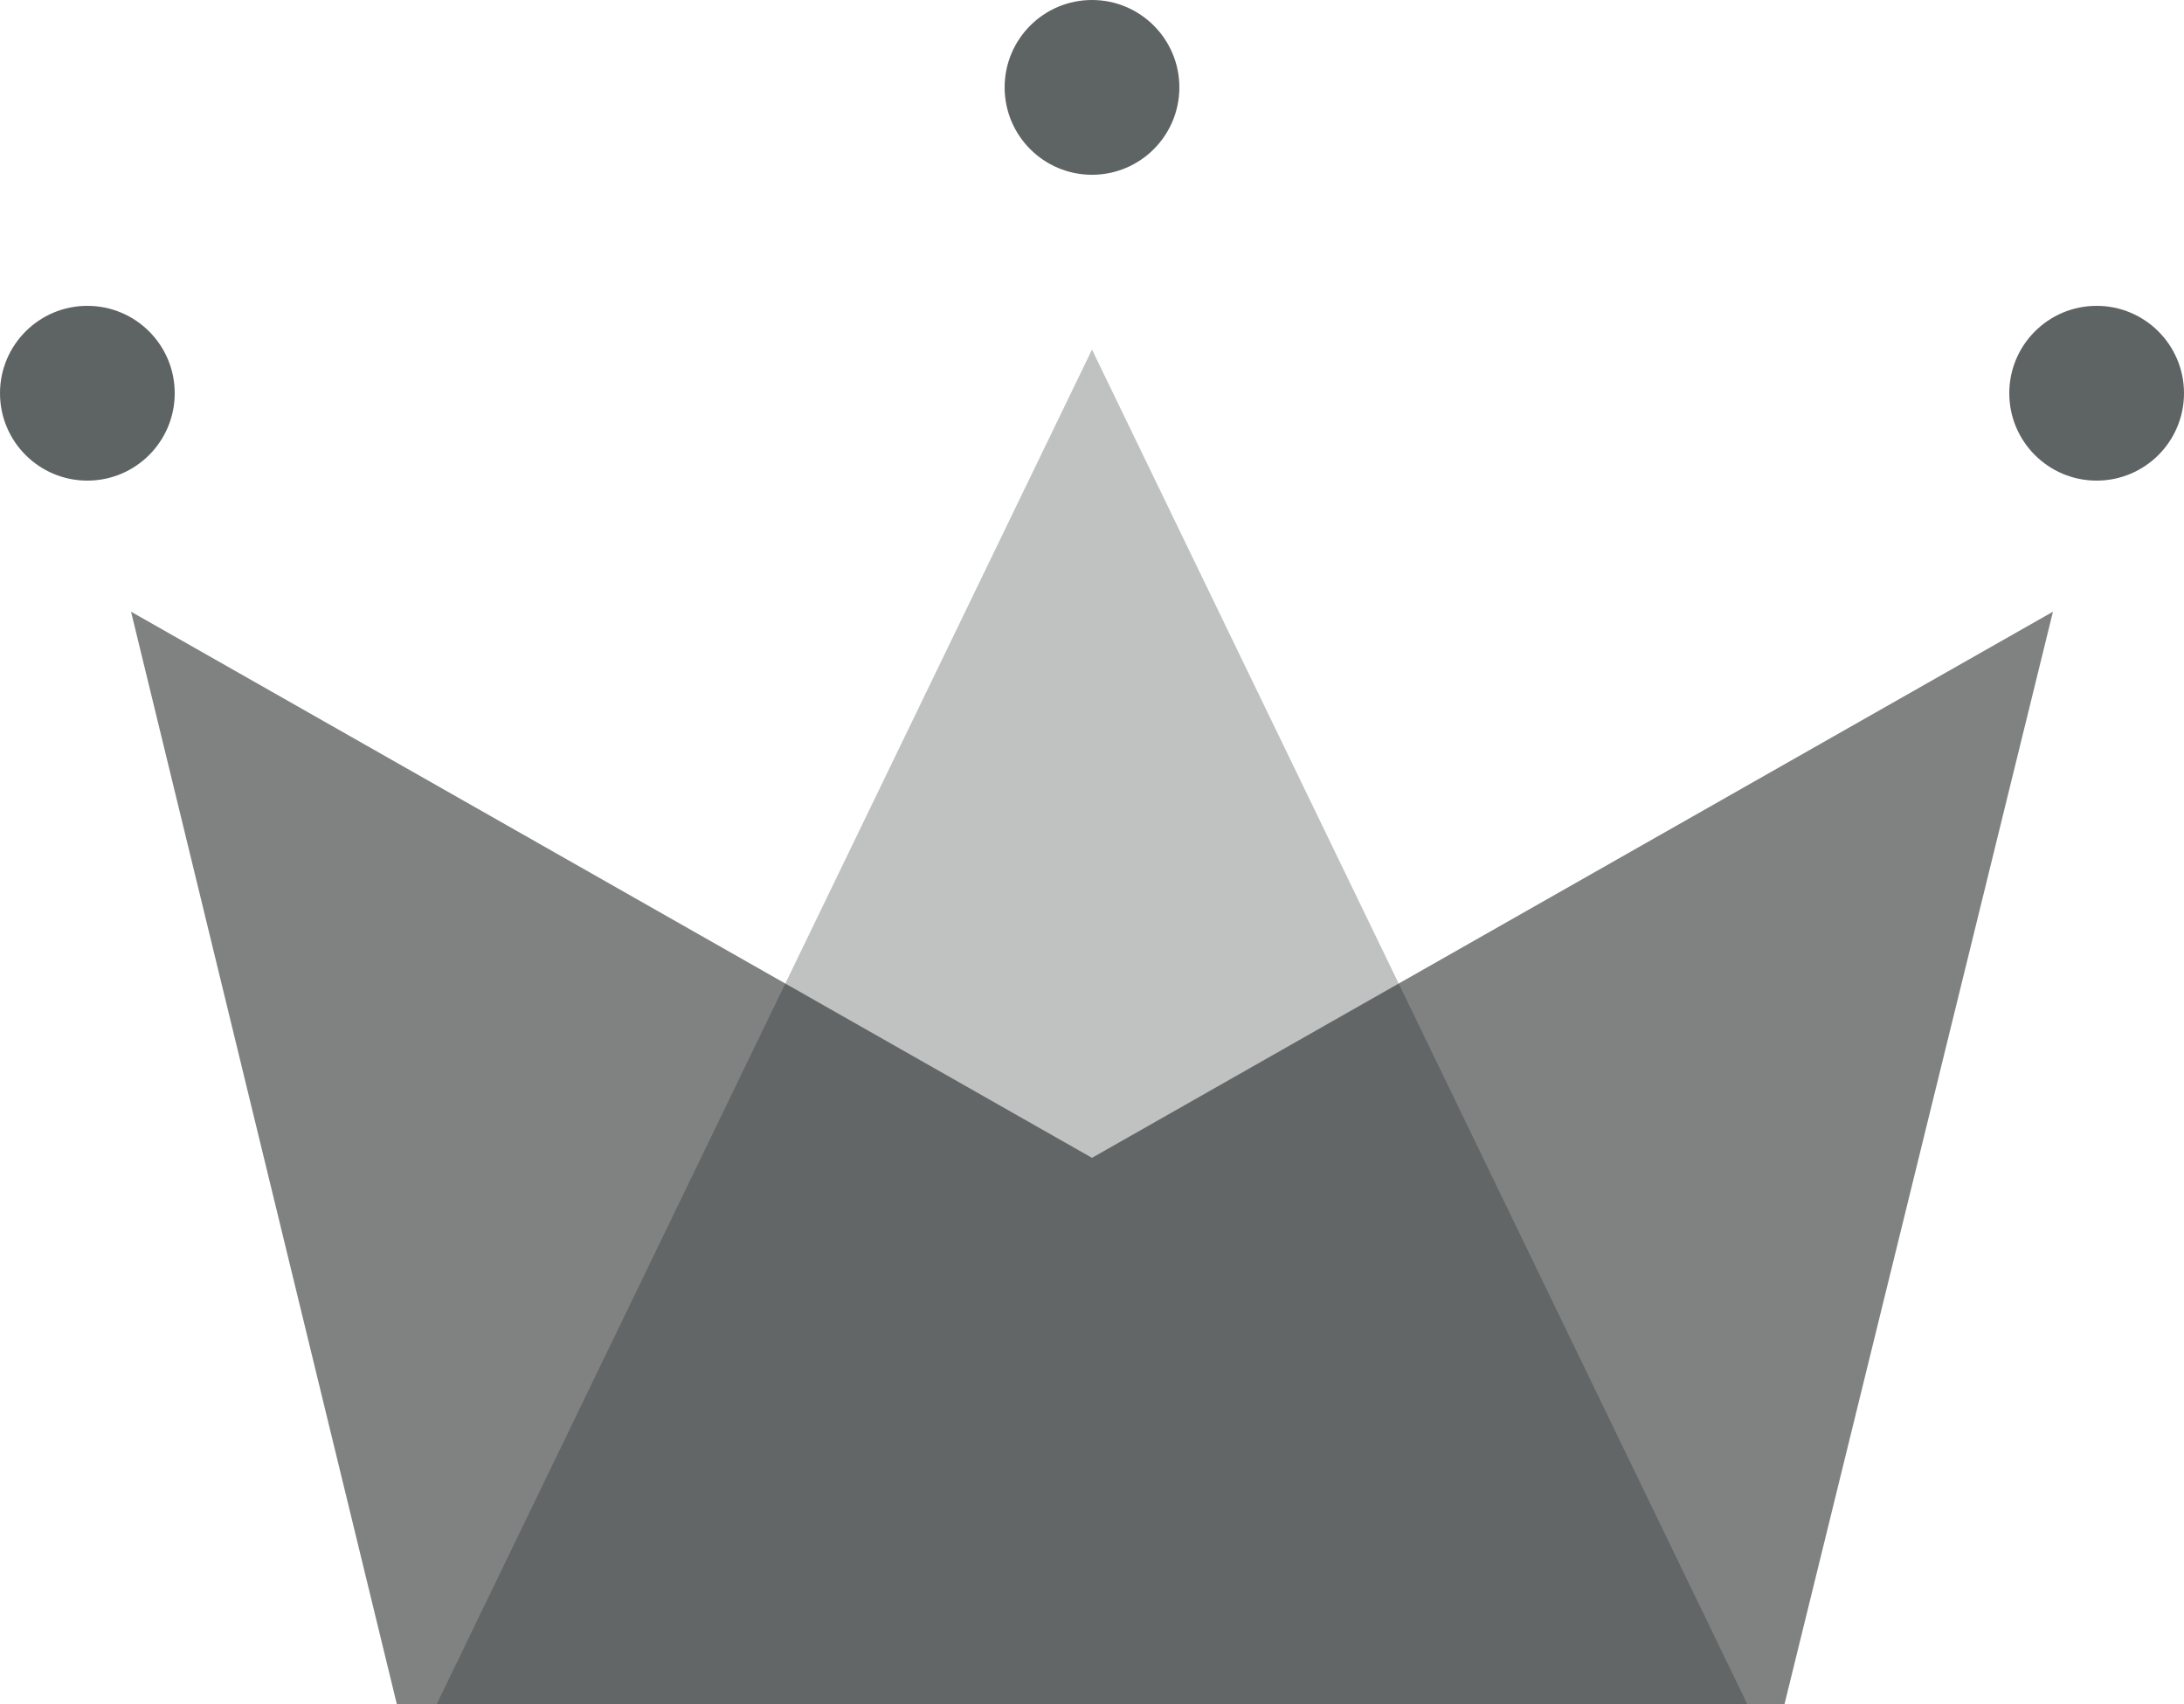
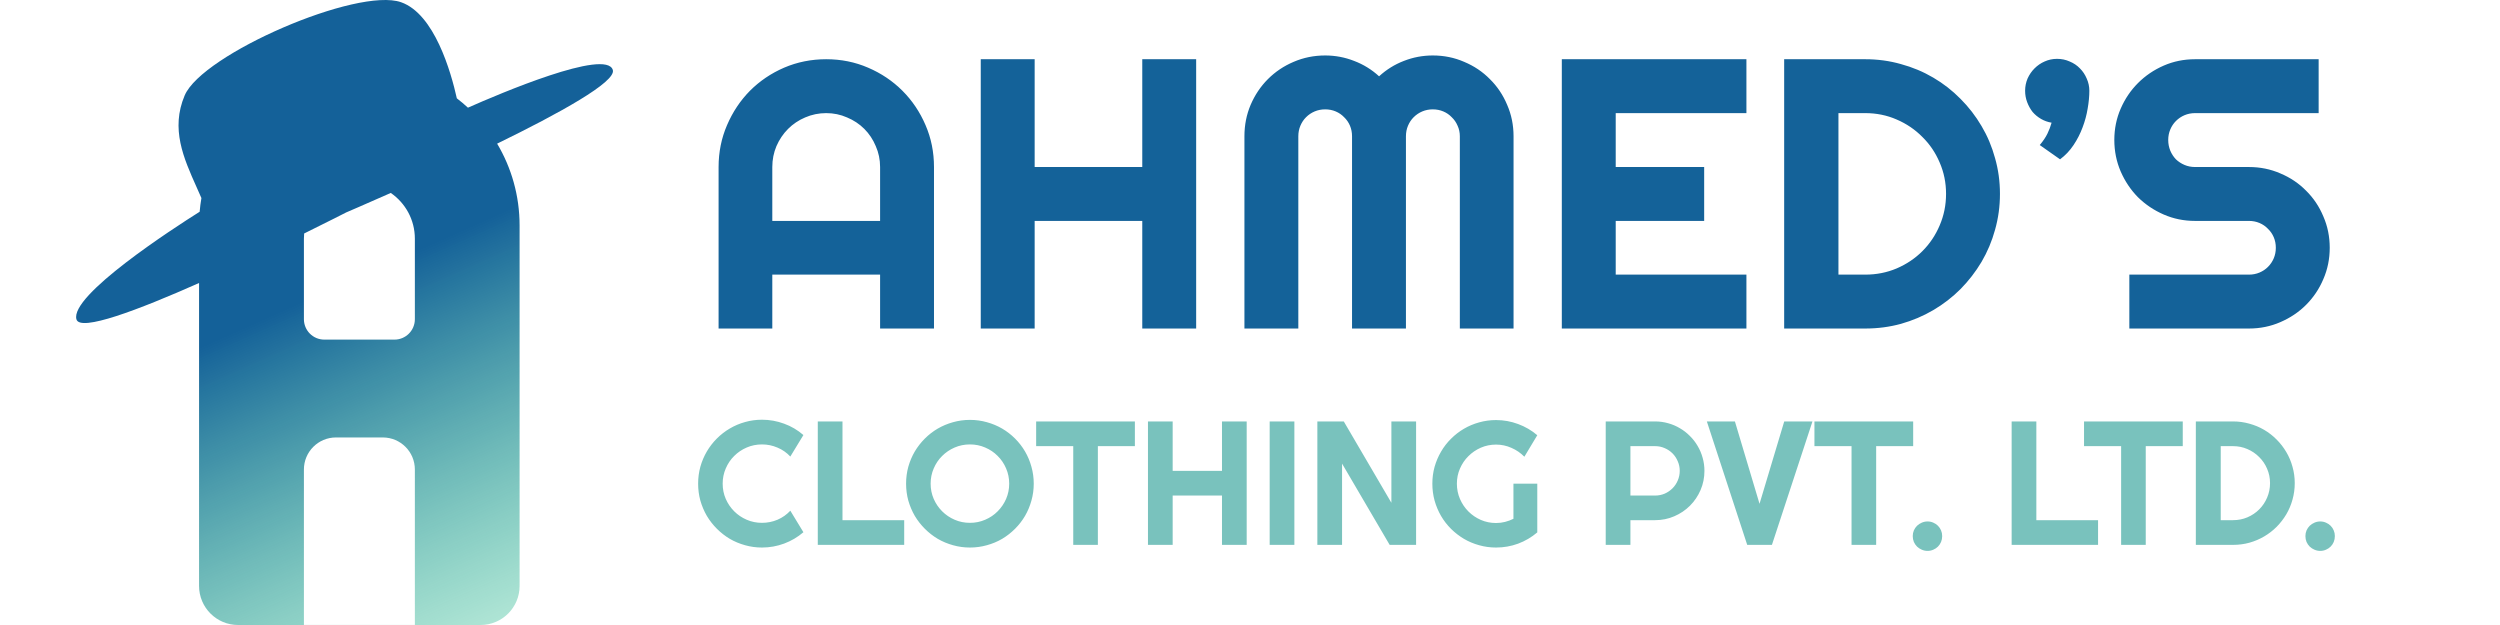
- <svg xmlns="http://www.w3.org/2000/svg" width="50px" height="39px" viewBox="0 0 50 39" version="1.1">
-   <g id="WiP" stroke="none" stroke-width="1" fill="none" fill-rule="evenodd">
-     <g id="Artboard" transform="translate(-90, -38)">
-       <g id="Group" transform="translate(90, 38)">
-         <polygon id="Rectangle" fill="#808282" points="3 14 25 26.5 47 14 40.855 39 9.084 39" />
-         <polygon id="Triangle" fill-opacity="0.263" fill="#101A1A" points="25 8 40 39 10 39" />
-         <circle id="Oval" fill="#5E6363" cx="2" cy="9" r="2" />
-         <circle id="Oval" fill="#5E6363" cx="25" cy="2" r="2" />
-         <circle id="Oval" fill="#5E6363" cx="48" cy="9" r="2" />
-       </g>
-     </g>
-   </g>
+ <svg xmlns="http://www.w3.org/2000/svg" width="120" height="30" viewBox="0 0 293 78" fill="none">
+   <path fill-rule="evenodd" clip-rule="evenodd" d="M47.512 12.27C46.778 8.971 44.721 1.739 40.552 0.277C35.113 -1.63 15.73 6.748 13.544 11.918C11.782 16.085 13.408 19.721 15.03 23.347C15.234 23.804 15.438 24.26 15.636 24.717C15.539 25.28 15.465 25.85 15.416 26.427C12.15 28.484 -0.834 36.881 0.042 39.859C0.505 41.431 7.714 38.707 15.343 35.318V73.126C15.343 75.818 17.525 78 20.216 78H50.472C53.163 78 55.345 75.818 55.345 73.126V28.146C55.345 24.413 54.322 20.918 52.542 17.927C60.307 14.138 67.426 10.21 66.98 8.732C66.16 6.012 52.802 11.708 48.899 13.438C48.455 13.029 47.992 12.639 47.512 12.27ZM28.458 29.138C31.608 27.586 33.706 26.51 33.706 26.51C33.706 26.51 35.948 25.554 39.269 24.079C41.084 25.327 42.275 27.419 42.275 29.789V39.838C42.275 41.244 41.135 42.384 39.729 42.384H30.974C29.568 42.384 28.428 41.244 28.428 39.838V29.789C28.428 29.569 28.438 29.352 28.458 29.138ZM32.428 54.594C30.219 54.594 28.428 56.385 28.428 58.594V77.994H42.275V58.594C42.275 56.385 40.484 54.594 38.275 54.594H32.428Z" fill="url(#paint0_linear)" />
+   <path d="M100.336 27.57V20.844C100.336 19.922 100.156 19.055 99.797 18.242C99.453 17.414 98.977 16.695 98.367 16.086C97.758 15.477 97.039 15 96.211 14.656C95.398 14.297 94.531 14.117 93.609 14.117C92.688 14.117 91.812 14.297 90.984 14.656C90.172 15 89.461 15.477 88.852 16.086C88.242 16.695 87.758 17.414 87.398 18.242C87.055 19.055 86.883 19.922 86.883 20.844V27.57H100.336ZM107.062 41H100.336V34.273H86.883V41H80.18V20.844C80.18 18.984 80.531 17.242 81.234 15.617C81.938 13.977 82.891 12.547 84.094 11.328C85.312 10.109 86.734 9.148 88.359 8.445C90 7.742 91.75 7.391 93.609 7.391C95.469 7.391 97.211 7.742 98.836 8.445C100.477 9.148 101.906 10.109 103.125 11.328C104.344 12.547 105.305 13.977 106.008 15.617C106.711 17.242 107.062 18.984 107.062 20.844V41ZM119.625 41H112.898V7.391H119.625V20.844H133.055V7.391H139.781V41H133.055V27.57H119.625V41ZM179.391 41H172.688V17C172.688 16.531 172.594 16.094 172.406 15.688C172.234 15.281 171.992 14.93 171.68 14.633C171.383 14.32 171.031 14.078 170.625 13.906C170.219 13.734 169.781 13.648 169.312 13.648C168.844 13.648 168.406 13.734 168 13.906C167.594 14.078 167.234 14.32 166.922 14.633C166.625 14.93 166.391 15.281 166.219 15.688C166.047 16.094 165.961 16.531 165.961 17V41H159.234V17C159.234 16.531 159.148 16.094 158.977 15.688C158.805 15.281 158.562 14.93 158.25 14.633C157.953 14.32 157.602 14.078 157.195 13.906C156.789 13.734 156.352 13.648 155.883 13.648C155.414 13.648 154.977 13.734 154.57 13.906C154.164 14.078 153.805 14.32 153.492 14.633C153.195 14.93 152.961 15.281 152.789 15.688C152.617 16.094 152.531 16.531 152.531 17V41H145.805V17C145.805 15.609 146.062 14.305 146.578 13.086C147.109 11.852 147.828 10.781 148.734 9.875C149.656 8.953 150.727 8.234 151.945 7.719C153.18 7.188 154.492 6.922 155.883 6.922C157.133 6.922 158.336 7.148 159.492 7.602C160.648 8.039 161.688 8.68 162.609 9.523C163.531 8.68 164.562 8.039 165.703 7.602C166.859 7.148 168.062 6.922 169.312 6.922C170.703 6.922 172.008 7.188 173.227 7.719C174.461 8.234 175.531 8.953 176.438 9.875C177.359 10.781 178.078 11.852 178.594 13.086C179.125 14.305 179.391 15.609 179.391 17V41ZM208.453 41H185.414V7.391H208.453V14.117H192.141V20.844H203.18V27.57H192.141V34.273H208.453V41ZM240.094 24.195C240.094 25.742 239.891 27.234 239.484 28.672C239.094 30.094 238.531 31.43 237.797 32.68C237.062 33.914 236.188 35.047 235.172 36.078C234.156 37.094 233.023 37.969 231.773 38.703C230.523 39.438 229.18 40.008 227.742 40.414C226.32 40.805 224.836 41 223.289 41H213.164V7.391H223.289C224.836 7.391 226.32 7.594 227.742 8C229.18 8.391 230.523 8.953 231.773 9.688C233.023 10.422 234.156 11.305 235.172 12.336C236.188 13.352 237.062 14.484 237.797 15.734C238.531 16.969 239.094 18.305 239.484 19.742C239.891 21.164 240.094 22.648 240.094 24.195ZM233.367 24.195C233.367 22.805 233.102 21.5 232.57 20.281C232.055 19.062 231.336 18 230.414 17.094C229.508 16.172 228.438 15.445 227.203 14.914C225.984 14.383 224.68 14.117 223.289 14.117H219.938V34.273H223.289C224.68 34.273 225.984 34.016 227.203 33.5C228.438 32.969 229.508 32.25 230.414 31.344C231.336 30.422 232.055 29.352 232.57 28.133C233.102 26.898 233.367 25.586 233.367 24.195ZM251.25 11.328C251.25 12.016 251.18 12.758 251.039 13.555C250.914 14.336 250.703 15.117 250.406 15.898C250.125 16.664 249.75 17.398 249.281 18.102C248.812 18.805 248.25 19.398 247.594 19.883L245.062 18.102C245.484 17.602 245.805 17.125 246.023 16.672C246.242 16.219 246.414 15.766 246.539 15.312C246.07 15.234 245.633 15.078 245.227 14.844C244.82 14.609 244.469 14.32 244.172 13.977C243.891 13.617 243.664 13.211 243.492 12.758C243.32 12.305 243.234 11.828 243.234 11.328C243.234 10.797 243.336 10.289 243.539 9.805C243.758 9.32 244.047 8.898 244.406 8.539C244.781 8.164 245.203 7.875 245.672 7.672C246.156 7.453 246.672 7.344 247.219 7.344C247.781 7.344 248.305 7.453 248.789 7.672C249.289 7.875 249.719 8.164 250.078 8.539C250.438 8.898 250.719 9.32 250.922 9.805C251.141 10.289 251.25 10.797 251.25 11.328ZM254.367 17.469C254.367 16.078 254.633 14.773 255.164 13.555C255.695 12.336 256.414 11.273 257.32 10.367C258.242 9.445 259.312 8.719 260.531 8.188C261.75 7.656 263.055 7.391 264.445 7.391H279.867V14.117H264.445C263.977 14.117 263.539 14.203 263.133 14.375C262.727 14.547 262.367 14.789 262.055 15.102C261.758 15.398 261.523 15.75 261.352 16.156C261.18 16.562 261.094 17 261.094 17.469C261.094 17.938 261.18 18.383 261.352 18.805C261.523 19.211 261.758 19.57 262.055 19.883C262.367 20.18 262.727 20.414 263.133 20.586C263.539 20.758 263.977 20.844 264.445 20.844H271.172C272.562 20.844 273.867 21.109 275.086 21.641C276.32 22.156 277.391 22.875 278.297 23.797C279.219 24.703 279.938 25.773 280.453 27.008C280.984 28.227 281.25 29.531 281.25 30.922C281.25 32.312 280.984 33.617 280.453 34.836C279.938 36.055 279.219 37.125 278.297 38.047C277.391 38.953 276.32 39.672 275.086 40.203C273.867 40.734 272.562 41 271.172 41H256.242V34.273H271.172C271.641 34.273 272.078 34.188 272.484 34.016C272.891 33.844 273.242 33.609 273.539 33.312C273.852 33 274.094 32.641 274.266 32.234C274.438 31.828 274.523 31.391 274.523 30.922C274.523 30.453 274.438 30.016 274.266 29.609C274.094 29.203 273.852 28.852 273.539 28.555C273.242 28.242 272.891 28 272.484 27.828C272.078 27.656 271.641 27.57 271.172 27.57H264.445C263.055 27.57 261.75 27.305 260.531 26.773C259.312 26.242 258.242 25.523 257.32 24.617C256.414 23.695 255.695 22.625 255.164 21.406C254.633 20.172 254.367 18.859 254.367 17.469Z" fill="#146299" />
+   <path d="M90.765 66.421C90.049 67.037 89.246 67.509 88.358 67.839C87.47 68.168 86.55 68.333 85.598 68.333C84.867 68.333 84.162 68.236 83.481 68.043C82.808 67.857 82.174 67.592 81.58 67.248C80.993 66.897 80.456 66.478 79.969 65.991C79.482 65.504 79.063 64.967 78.712 64.38C78.368 63.785 78.1 63.152 77.906 62.478C77.72 61.798 77.627 61.093 77.627 60.362C77.627 59.632 77.72 58.926 77.906 58.246C78.1 57.566 78.368 56.932 78.712 56.345C79.063 55.75 79.482 55.21 79.969 54.723C80.456 54.236 80.993 53.82 81.58 53.477C82.174 53.126 82.808 52.857 83.481 52.671C84.162 52.477 84.867 52.381 85.598 52.381C86.55 52.381 87.47 52.546 88.358 52.875C89.246 53.197 90.049 53.67 90.765 54.293L89.132 56.978C88.681 56.492 88.147 56.119 87.531 55.861C86.915 55.596 86.271 55.464 85.598 55.464C84.917 55.464 84.28 55.593 83.686 55.851C83.091 56.108 82.572 56.459 82.128 56.903C81.684 57.34 81.333 57.859 81.075 58.461C80.817 59.055 80.689 59.689 80.689 60.362C80.689 61.035 80.817 61.669 81.075 62.264C81.333 62.851 81.684 63.367 82.128 63.81C82.572 64.255 83.091 64.606 83.686 64.863C84.28 65.121 84.917 65.25 85.598 65.25C86.271 65.25 86.915 65.121 87.531 64.863C88.147 64.598 88.681 64.222 89.132 63.735L90.765 66.421ZM103.344 68H92.559V52.596H95.642V64.917H103.344V68ZM119.511 60.362C119.511 61.093 119.414 61.798 119.221 62.478C119.035 63.152 118.77 63.785 118.426 64.38C118.082 64.967 117.667 65.504 117.18 65.991C116.693 66.478 116.156 66.897 115.568 67.248C114.981 67.592 114.347 67.857 113.667 68.043C112.987 68.236 112.281 68.333 111.551 68.333C110.82 68.333 110.115 68.236 109.435 68.043C108.761 67.857 108.128 67.592 107.533 67.248C106.946 66.897 106.409 66.478 105.922 65.991C105.435 65.504 105.016 64.967 104.665 64.38C104.321 63.785 104.053 63.152 103.859 62.478C103.673 61.798 103.58 61.093 103.58 60.362C103.58 59.632 103.673 58.926 103.859 58.246C104.053 57.566 104.321 56.932 104.665 56.345C105.016 55.758 105.435 55.22 105.922 54.733C106.409 54.246 106.946 53.831 107.533 53.487C108.128 53.144 108.761 52.879 109.435 52.692C110.115 52.499 110.82 52.402 111.551 52.402C112.281 52.402 112.987 52.499 113.667 52.692C114.347 52.879 114.981 53.144 115.568 53.487C116.156 53.831 116.693 54.246 117.18 54.733C117.667 55.22 118.082 55.758 118.426 56.345C118.77 56.932 119.035 57.566 119.221 58.246C119.414 58.926 119.511 59.632 119.511 60.362ZM116.449 60.362C116.449 59.689 116.32 59.055 116.062 58.461C115.805 57.859 115.454 57.34 115.01 56.903C114.573 56.459 114.054 56.108 113.452 55.851C112.858 55.593 112.224 55.464 111.551 55.464C110.87 55.464 110.233 55.593 109.639 55.851C109.044 56.108 108.525 56.459 108.081 56.903C107.637 57.34 107.286 57.859 107.028 58.461C106.771 59.055 106.642 59.689 106.642 60.362C106.642 61.035 106.771 61.669 107.028 62.264C107.286 62.851 107.637 63.367 108.081 63.81C108.525 64.255 109.044 64.606 109.639 64.863C110.233 65.121 110.87 65.25 111.551 65.25C112.224 65.25 112.858 65.121 113.452 64.863C114.054 64.606 114.573 64.255 115.01 63.81C115.454 63.367 115.805 62.851 116.062 62.264C116.32 61.669 116.449 61.035 116.449 60.362ZM127.514 68H124.441V55.679H119.812V52.596H132.133V55.679H127.514V68ZM136.849 68H133.766V52.596H136.849V58.762H143.004V52.596H146.087V68H143.004V61.845H136.849V68ZM152.038 68H148.955V52.596H152.038V68ZM167.228 68H163.93L157.989 57.859V68H154.906V52.596H158.204L164.145 62.747V52.596H167.228V68ZM182.353 66.442C181.636 67.051 180.838 67.52 179.957 67.85C179.076 68.172 178.16 68.333 177.207 68.333C176.477 68.333 175.771 68.236 175.091 68.043C174.418 67.857 173.787 67.592 173.2 67.248C172.613 66.897 172.076 66.482 171.589 66.002C171.102 65.515 170.687 64.978 170.343 64.391C169.999 63.796 169.73 63.159 169.537 62.478C169.351 61.798 169.258 61.093 169.258 60.362C169.258 59.632 169.351 58.93 169.537 58.257C169.73 57.584 169.999 56.953 170.343 56.366C170.687 55.772 171.102 55.235 171.589 54.755C172.076 54.268 172.613 53.852 173.2 53.509C173.787 53.165 174.418 52.9 175.091 52.714C175.771 52.52 176.477 52.424 177.207 52.424C178.16 52.424 179.076 52.589 179.957 52.918C180.838 53.24 181.636 53.706 182.353 54.315L180.741 57C180.276 56.527 179.739 56.158 179.13 55.894C178.521 55.621 177.88 55.485 177.207 55.485C176.534 55.485 175.9 55.614 175.306 55.872C174.718 56.13 174.203 56.481 173.759 56.925C173.315 57.362 172.964 57.877 172.706 58.472C172.448 59.059 172.319 59.689 172.319 60.362C172.319 61.043 172.448 61.68 172.706 62.274C172.964 62.869 173.315 63.388 173.759 63.832C174.203 64.276 174.718 64.627 175.306 64.885C175.9 65.143 176.534 65.272 177.207 65.272C177.594 65.272 177.97 65.225 178.335 65.132C178.7 65.039 179.048 64.91 179.377 64.745V60.362H182.353V66.442ZM193.976 55.679V61.845H197.059C197.481 61.845 197.879 61.766 198.251 61.608C198.623 61.444 198.949 61.222 199.229 60.942C199.508 60.663 199.726 60.337 199.884 59.965C200.049 59.585 200.131 59.184 200.131 58.762C200.131 58.339 200.049 57.942 199.884 57.569C199.726 57.19 199.508 56.86 199.229 56.581C198.949 56.302 198.623 56.083 198.251 55.926C197.879 55.761 197.481 55.679 197.059 55.679H193.976ZM193.976 68H190.893V52.596H197.059C197.624 52.596 198.169 52.671 198.691 52.821C199.214 52.965 199.701 53.172 200.152 53.444C200.611 53.709 201.026 54.032 201.398 54.411C201.778 54.783 202.1 55.199 202.365 55.657C202.637 56.116 202.845 56.606 202.988 57.129C203.139 57.652 203.214 58.196 203.214 58.762C203.214 59.607 203.053 60.405 202.73 61.157C202.408 61.902 201.968 62.554 201.409 63.112C200.851 63.671 200.195 64.111 199.443 64.434C198.699 64.756 197.904 64.917 197.059 64.917H193.976V68ZM216.695 52.596L211.636 68H208.553L203.515 52.596H207.017L210.089 62.876L213.172 52.596H216.695ZM224.645 68H221.572V55.679H216.942V52.596H229.264V55.679H224.645V68ZM232.884 66.904C232.884 67.162 232.837 67.406 232.744 67.635C232.651 67.857 232.522 68.05 232.357 68.215C232.193 68.38 231.999 68.508 231.777 68.602C231.555 68.702 231.315 68.752 231.058 68.752C230.807 68.752 230.567 68.702 230.338 68.602C230.116 68.508 229.919 68.38 229.747 68.215C229.582 68.05 229.45 67.857 229.35 67.635C229.257 67.406 229.21 67.162 229.21 66.904C229.21 66.654 229.257 66.417 229.35 66.195C229.45 65.973 229.582 65.78 229.747 65.615C229.919 65.451 230.116 65.322 230.338 65.228C230.567 65.128 230.807 65.078 231.058 65.078C231.315 65.078 231.555 65.128 231.777 65.228C231.999 65.322 232.193 65.451 232.357 65.615C232.522 65.78 232.651 65.973 232.744 66.195C232.837 66.417 232.884 66.654 232.884 66.904ZM252.338 68H241.553V52.596H244.636V64.917H252.338V68ZM258.289 68H255.217V55.679H250.587V52.596H262.908V55.679H258.289V68ZM276.884 60.298C276.884 61.007 276.791 61.691 276.604 62.35C276.425 63.001 276.168 63.614 275.831 64.186C275.494 64.752 275.093 65.272 274.628 65.744C274.162 66.21 273.643 66.611 273.07 66.947C272.497 67.284 271.882 67.545 271.223 67.731C270.571 67.91 269.891 68 269.182 68H264.541V52.596H269.182C269.891 52.596 270.571 52.689 271.223 52.875C271.882 53.054 272.497 53.312 273.07 53.648C273.643 53.985 274.162 54.39 274.628 54.862C275.093 55.328 275.494 55.847 275.831 56.42C276.168 56.986 276.425 57.598 276.604 58.257C276.791 58.908 276.884 59.589 276.884 60.298ZM273.801 60.298C273.801 59.66 273.679 59.062 273.436 58.504C273.199 57.945 272.87 57.458 272.447 57.043C272.032 56.62 271.541 56.287 270.976 56.044C270.417 55.8 269.819 55.679 269.182 55.679H267.646V64.917H269.182C269.819 64.917 270.417 64.799 270.976 64.562C271.541 64.319 272.032 63.99 272.447 63.574C272.87 63.152 273.199 62.661 273.436 62.102C273.679 61.537 273.801 60.935 273.801 60.298ZM281.89 66.904C281.89 67.162 281.843 67.406 281.75 67.635C281.657 67.857 281.528 68.05 281.363 68.215C281.199 68.38 281.005 68.508 280.783 68.602C280.561 68.702 280.321 68.752 280.063 68.752C279.813 68.752 279.573 68.702 279.344 68.602C279.122 68.508 278.925 68.38 278.753 68.215C278.588 68.05 278.456 67.857 278.355 67.635C278.262 67.406 278.216 67.162 278.216 66.904C278.216 66.654 278.262 66.417 278.355 66.195C278.456 65.973 278.588 65.78 278.753 65.615C278.925 65.451 279.122 65.322 279.344 65.228C279.573 65.128 279.813 65.078 280.063 65.078C280.321 65.078 280.561 65.128 280.783 65.228C281.005 65.322 281.199 65.451 281.363 65.615C281.528 65.78 281.657 65.973 281.75 66.195C281.843 66.417 281.89 66.654 281.89 66.904Z" fill="#79C2BD" />
+   <defs>
+     <linearGradient id="paint0_linear" x1="23.979" y1="5.245" x2="56.149" y2="77.189" gradientUnits="userSpaceOnUse">
+       <stop offset="0.397" stop-color="#146199" />
+       <stop offset="1" stop-color="#1DB688" stop-opacity="0.34" />
+     </linearGradient>
+   </defs>
</svg>
